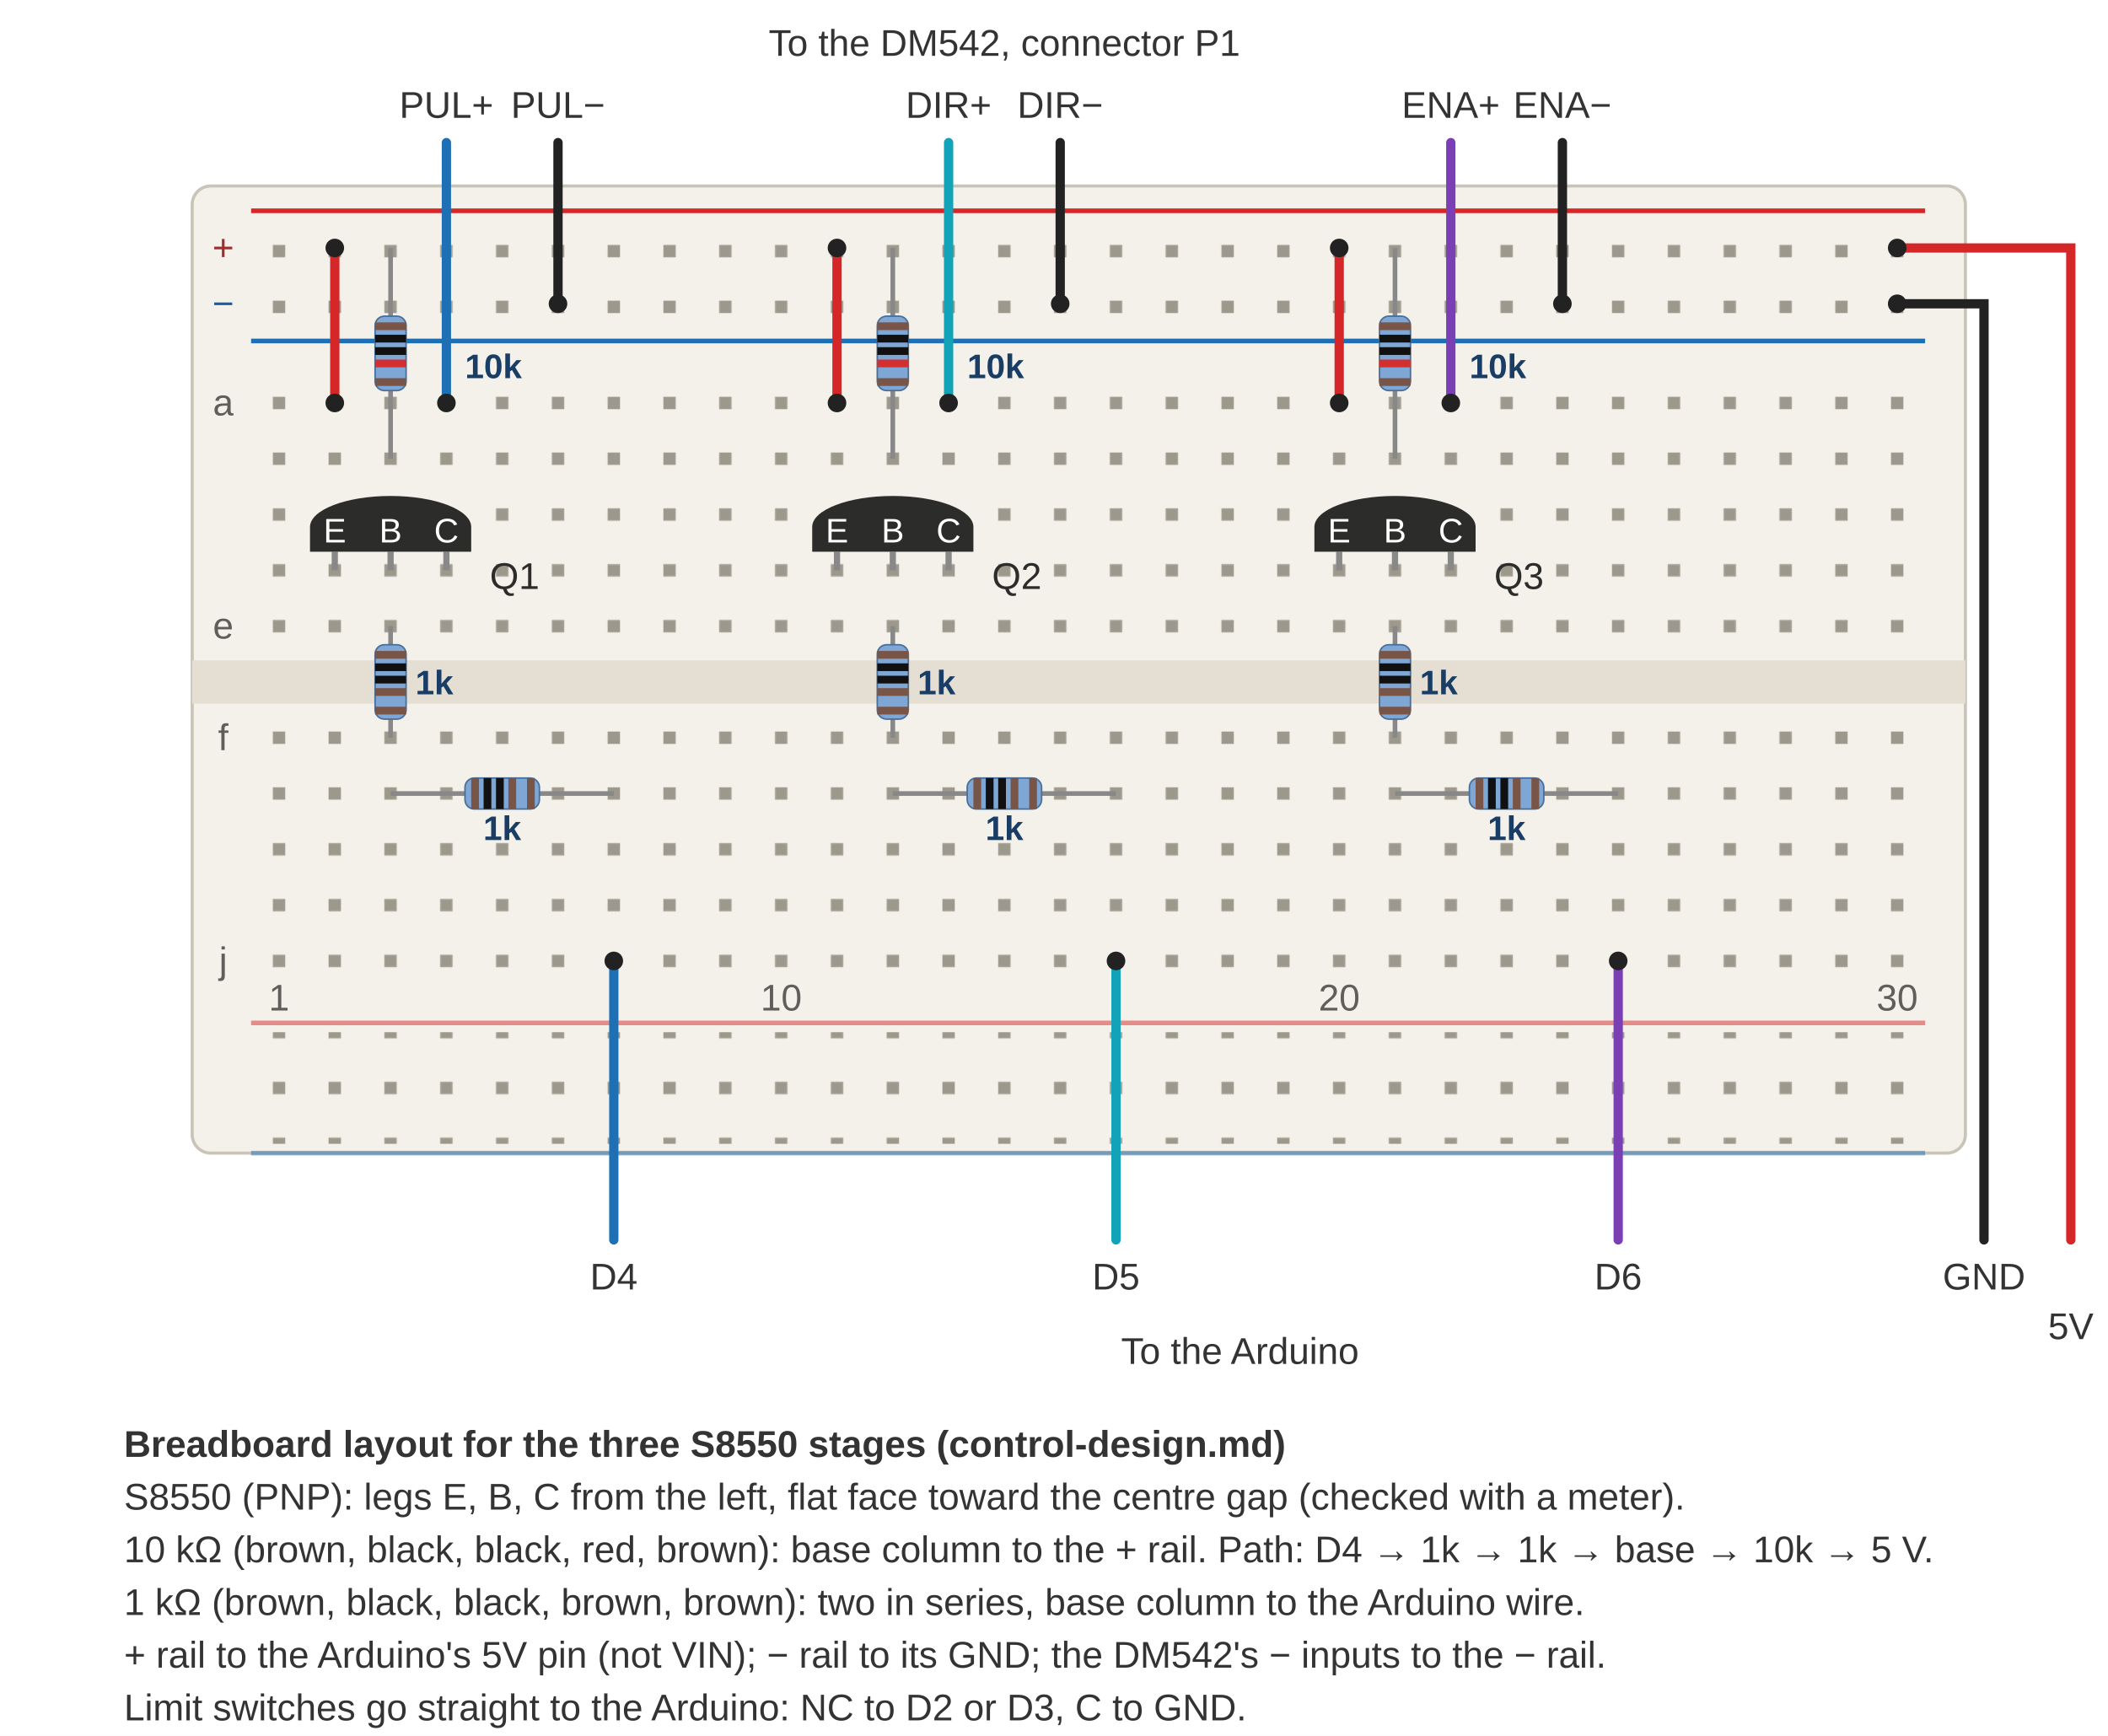
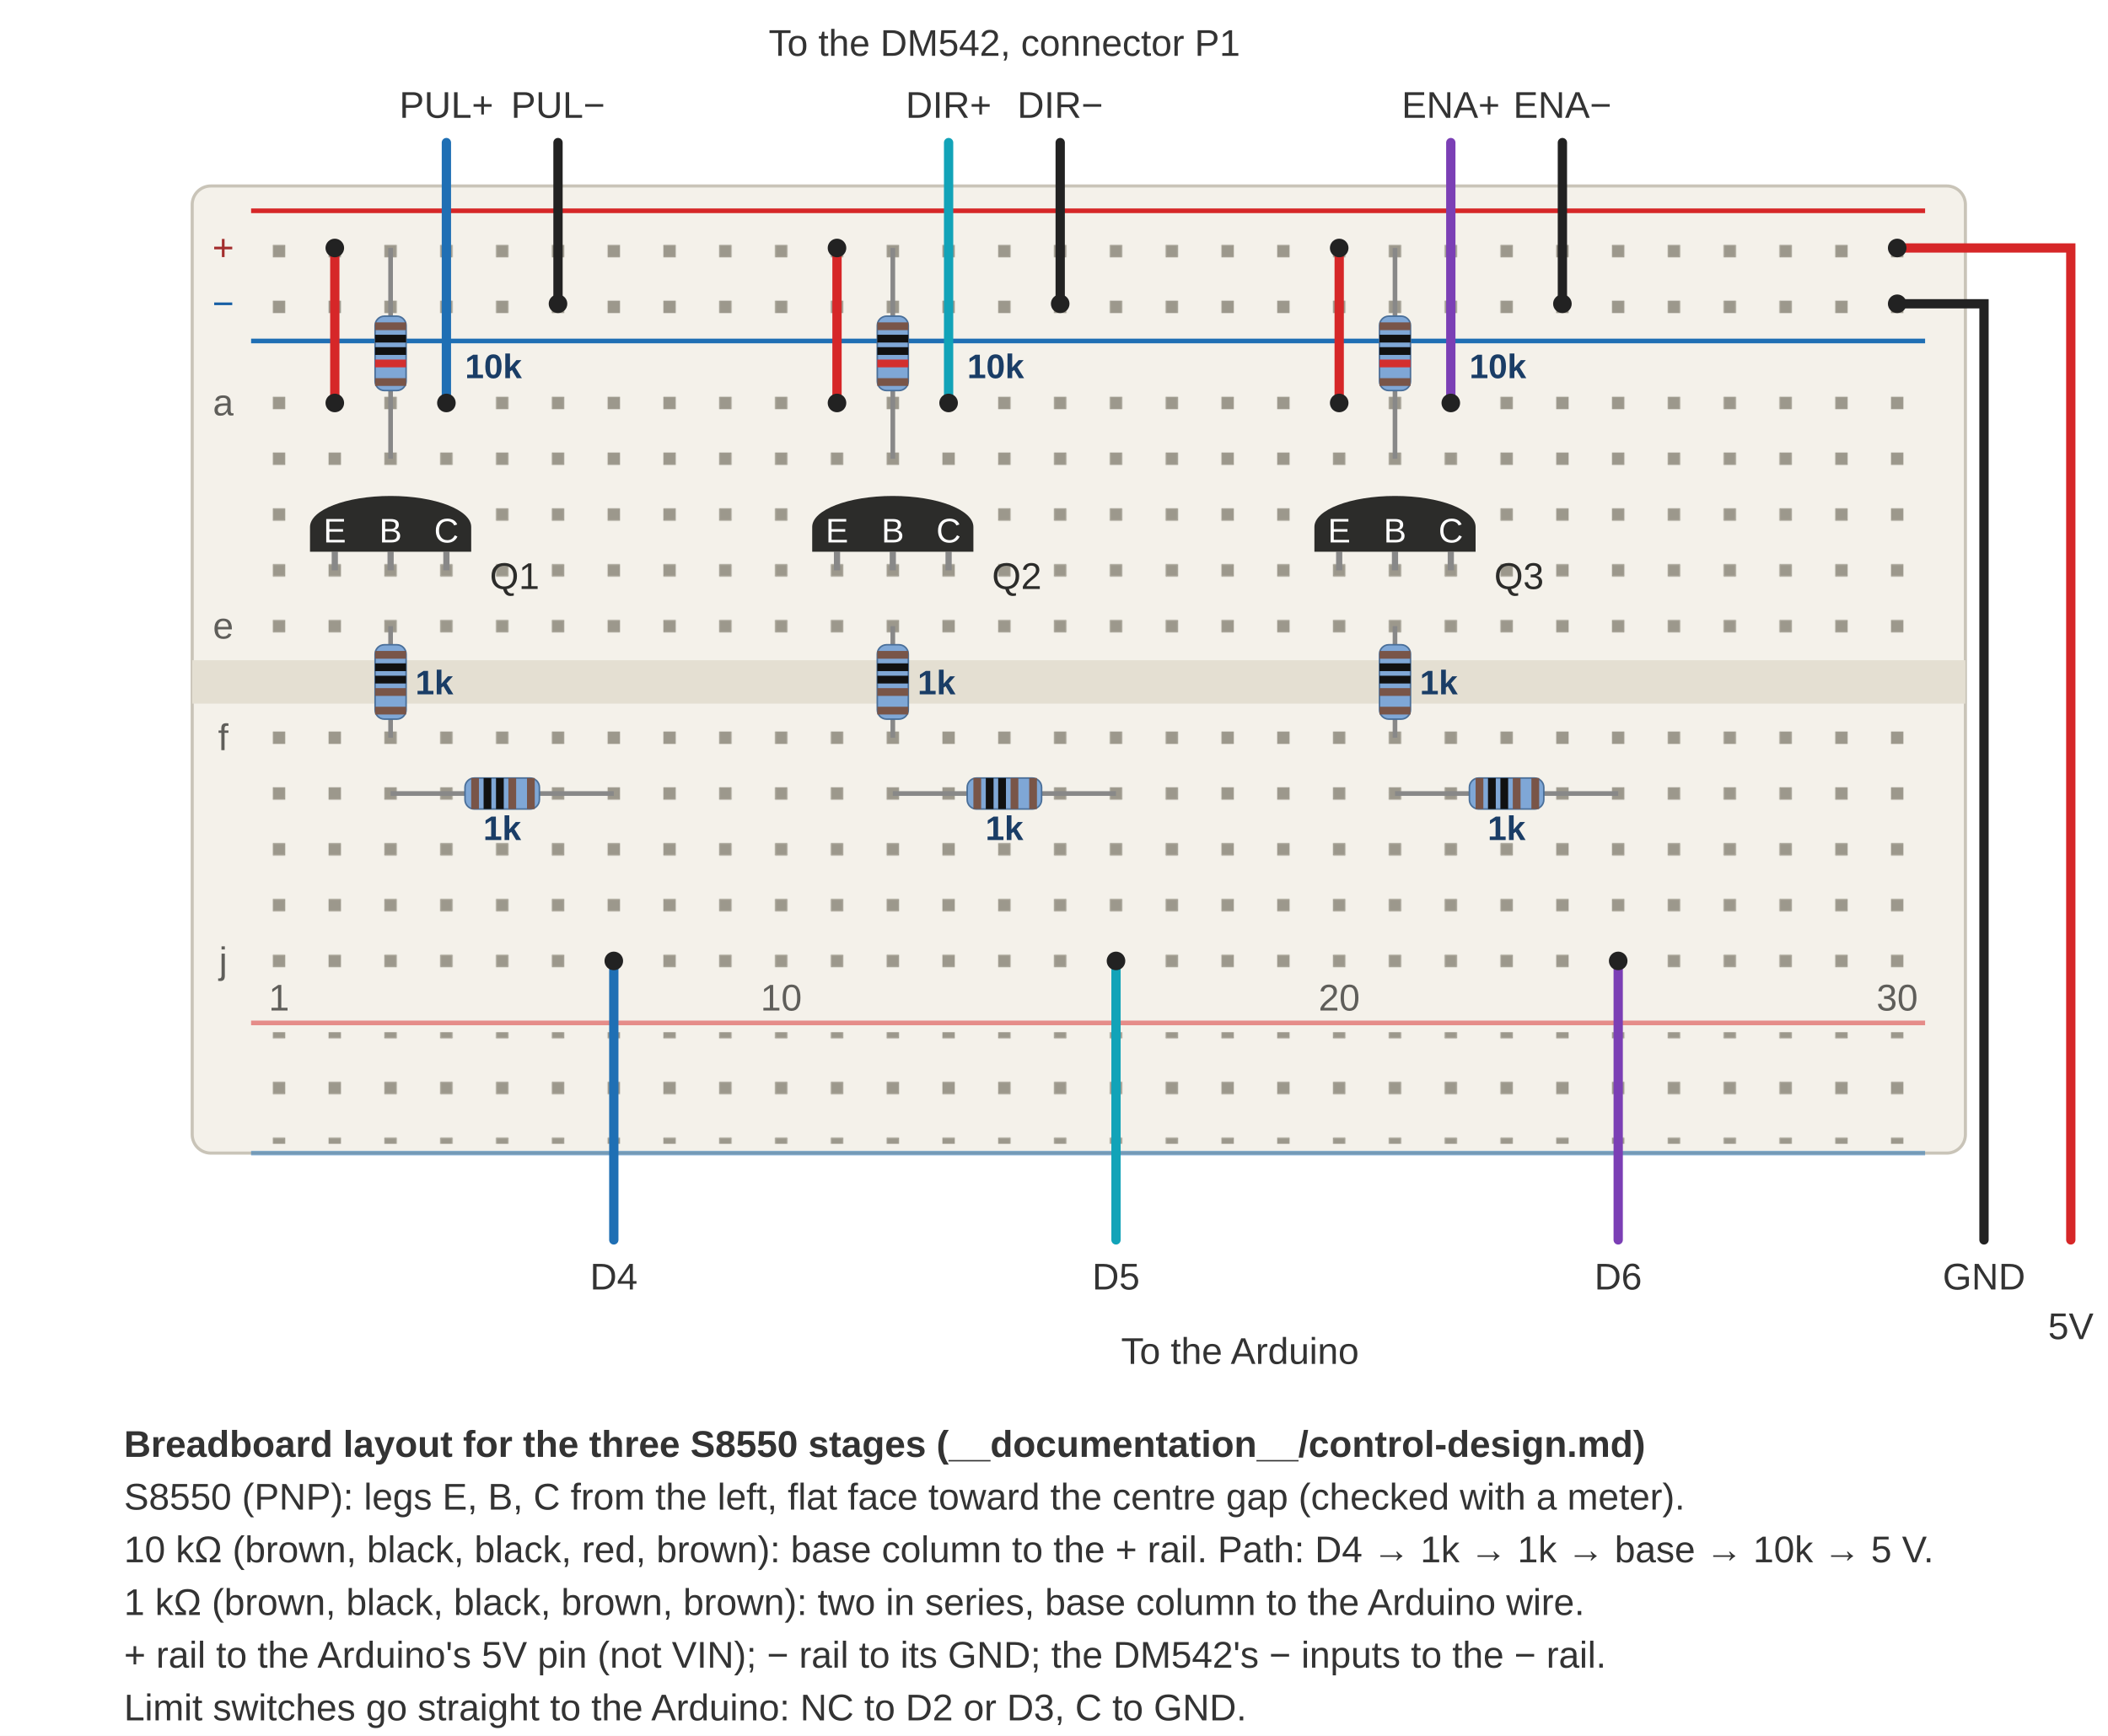
<svg xmlns="http://www.w3.org/2000/svg" viewBox="0 0 680 560" width="680" height="560" font-family="Segoe UI, Arial, sans-serif">
  <rect width="680" height="560" fill="#ffffff" />
  <defs>
    <pattern id="h" x="81" y="0" width="18" height="18" patternUnits="userSpaceOnUse">
      <rect x="7" y="7" width="4" height="4" fill="#9c988c" />
    </pattern>
    <pattern id="hb" x="81" y="121" width="18" height="18" patternUnits="userSpaceOnUse">
      <rect x="7" y="7" width="4" height="4" fill="#9c988c" />
    </pattern>
    <pattern id="hc" x="81" y="229" width="18" height="18" patternUnits="userSpaceOnUse">
      <rect x="7" y="7" width="4" height="4" fill="#9c988c" />
    </pattern>
  </defs>
  <rect x="62" y="60" width="572" height="312" rx="6" fill="#f4f1ea" stroke="#c9c4b8" />
  <rect x="81" y="71" width="540" height="36" fill="url(#h)" />
  <rect x="81" y="333" width="540" height="36" fill="url(#h)" />
  <rect x="81" y="121" width="540" height="90" fill="url(#hb)" />
  <rect x="81" y="229" width="540" height="90" fill="url(#hc)" />
  <rect x="62" y="213" width="572" height="14" fill="#e4dfd2" />
  <line x1="81" y1="68" x2="621" y2="68" stroke="#d62728" stroke-width="1.5" />
  <line x1="81" y1="110" x2="621" y2="110" stroke="#1f6fb4" stroke-width="1.5" />
  <line x1="81" y1="330" x2="621" y2="330" stroke="#d62728" stroke-width="1.5" opacity="0.5" />
  <line x1="81" y1="372" x2="621" y2="372" stroke="#1f6fb4" stroke-width="1.5" opacity="0.5" />
  <text x="72" y="84" text-anchor="middle" font-size="12" fill="#a32d2d" font-weight="normal">+</text>
  <text x="72" y="102" text-anchor="middle" font-size="12" fill="#185fa5" font-weight="normal">−</text>
  <text x="72" y="134" text-anchor="middle" font-size="12" fill="#5f5e5a" font-weight="normal">a</text>
  <text x="72" y="206" text-anchor="middle" font-size="12" fill="#5f5e5a" font-weight="normal">e</text>
  <text x="72" y="242" text-anchor="middle" font-size="12" fill="#5f5e5a" font-weight="normal">f</text>
  <text x="72" y="314" text-anchor="middle" font-size="12" fill="#5f5e5a" font-weight="normal">j</text>
  <text x="90" y="326" text-anchor="middle" font-size="12" fill="#5f5e5a" font-weight="normal">1</text>
  <text x="252" y="326" text-anchor="middle" font-size="12" fill="#5f5e5a" font-weight="normal">10</text>
  <text x="432" y="326" text-anchor="middle" font-size="12" fill="#5f5e5a" font-weight="normal">20</text>
  <text x="612" y="326" text-anchor="middle" font-size="12" fill="#5f5e5a" font-weight="normal">30</text>
  <path d="M612 80 H668 V400" fill="none" stroke="#d62728" stroke-width="3" stroke-linecap="round" />
  <path d="M612 98 H640 V400" fill="none" stroke="#222" stroke-width="3" stroke-linecap="round" />
  <circle cx="612" cy="80" r="3" fill="#222" />
  <circle cx="612" cy="98" r="3" fill="#222" />
  <line x1="108" y1="130" x2="108" y2="80" stroke="#d62728" stroke-width="3" stroke-linecap="round" />
  <line x1="126" y1="148" x2="126" y2="80" stroke="#888" stroke-width="1.5" />
  <rect x="121" y="102.0" width="10" height="24" rx="3" fill="#7fa7d6" stroke="#4a6f99" stroke-width="0.5" />
  <rect x="121" y="104.0" width="10" height="2.5" fill="#795548" />
  <rect x="121" y="108.0" width="10" height="2.5" fill="#111111" />
  <rect x="121" y="112.0" width="10" height="2.5" fill="#111111" />
  <rect x="121" y="116.0" width="10" height="2.5" fill="#d32f2f" />
  <rect x="121" y="122.0" width="10" height="2.5" fill="#795548" />
  <line x1="108" y1="178" x2="108" y2="184" stroke="#888" stroke-width="2" />
  <line x1="126" y1="178" x2="126" y2="184" stroke="#888" stroke-width="2" />
  <line x1="144" y1="178" x2="144" y2="184" stroke="#888" stroke-width="2" />
  <path d="M100 178 H152 V170 A26 10 0 0 0 100 170 Z" fill="#2c2c2a" />
  <text x="108" y="175" text-anchor="middle" font-size="11" fill="#ffffff" font-weight="normal">E</text>
  <text x="126" y="175" text-anchor="middle" font-size="11" fill="#ffffff" font-weight="normal">B</text>
  <text x="144" y="175" text-anchor="middle" font-size="11" fill="#ffffff" font-weight="normal">C</text>
  <text x="158" y="190" text-anchor="start" font-size="12" fill="#2c2c2a" font-weight="normal">Q1</text>
  <line x1="144" y1="130" x2="144" y2="46" stroke="#1f6fb4" stroke-width="3" stroke-linecap="round" />
  <line x1="180" y1="98" x2="180" y2="46" stroke="#222" stroke-width="3" stroke-linecap="round" />
  <line x1="126" y1="202" x2="126" y2="238" stroke="#888" stroke-width="1.5" />
  <rect x="121" y="208.0" width="10" height="24" rx="3" fill="#7fa7d6" stroke="#4a6f99" stroke-width="0.5" />
  <rect x="121" y="210.0" width="10" height="2.5" fill="#795548" />
  <rect x="121" y="214.0" width="10" height="2.5" fill="#111111" />
  <rect x="121" y="218.0" width="10" height="2.5" fill="#111111" />
  <rect x="121" y="222.0" width="10" height="2.5" fill="#795548" />
  <rect x="121" y="228.0" width="10" height="2.5" fill="#795548" />
  <line x1="126" y1="256" x2="198" y2="256" stroke="#888" stroke-width="1.5" />
  <rect x="150.0" y="251" width="24" height="10" rx="3" fill="#7fa7d6" stroke="#4a6f99" stroke-width="0.5" />
  <rect x="152.0" y="251" width="2.5" height="10" fill="#795548" />
  <rect x="156.0" y="251" width="2.5" height="10" fill="#111111" />
  <rect x="160.0" y="251" width="2.5" height="10" fill="#111111" />
  <rect x="164.0" y="251" width="2.5" height="10" fill="#795548" />
  <rect x="170.0" y="251" width="2.5" height="10" fill="#795548" />
  <line x1="198" y1="310" x2="198" y2="400" stroke="#1f6fb4" stroke-width="3" stroke-linecap="round" />
  <circle cx="108" cy="130" r="3" fill="#222" />
  <circle cx="108" cy="80" r="3" fill="#222" />
  <circle cx="144" cy="130" r="3" fill="#222" />
  <circle cx="180" cy="98" r="3" fill="#222" />
  <circle cx="198" cy="310" r="3" fill="#222" />
  <text x="150" y="122" text-anchor="start" font-size="11" fill="#1a3d66" font-weight="bold">10k</text>
  <text x="134" y="224" text-anchor="start" font-size="11" fill="#1a3d66" font-weight="bold">1k</text>
  <text x="162.0" y="271" text-anchor="middle" font-size="11" fill="#1a3d66" font-weight="bold">1k</text>
  <text x="144" y="38" text-anchor="middle" font-size="12" fill="#333" font-weight="normal">PUL+</text>
  <text x="180" y="38" text-anchor="middle" font-size="12" fill="#333" font-weight="normal">PUL−</text>
  <text x="198" y="416" text-anchor="middle" font-size="12" fill="#333" font-weight="normal">D4</text>
  <line x1="270" y1="130" x2="270" y2="80" stroke="#d62728" stroke-width="3" stroke-linecap="round" />
  <line x1="288" y1="148" x2="288" y2="80" stroke="#888" stroke-width="1.5" />
  <rect x="283" y="102.0" width="10" height="24" rx="3" fill="#7fa7d6" stroke="#4a6f99" stroke-width="0.5" />
  <rect x="283" y="104.0" width="10" height="2.5" fill="#795548" />
  <rect x="283" y="108.0" width="10" height="2.5" fill="#111111" />
  <rect x="283" y="112.0" width="10" height="2.5" fill="#111111" />
  <rect x="283" y="116.0" width="10" height="2.5" fill="#d32f2f" />
  <rect x="283" y="122.0" width="10" height="2.5" fill="#795548" />
  <line x1="270" y1="178" x2="270" y2="184" stroke="#888" stroke-width="2" />
  <line x1="288" y1="178" x2="288" y2="184" stroke="#888" stroke-width="2" />
  <line x1="306" y1="178" x2="306" y2="184" stroke="#888" stroke-width="2" />
  <path d="M262 178 H314 V170 A26 10 0 0 0 262 170 Z" fill="#2c2c2a" />
  <text x="270" y="175" text-anchor="middle" font-size="11" fill="#ffffff" font-weight="normal">E</text>
  <text x="288" y="175" text-anchor="middle" font-size="11" fill="#ffffff" font-weight="normal">B</text>
  <text x="306" y="175" text-anchor="middle" font-size="11" fill="#ffffff" font-weight="normal">C</text>
  <text x="320" y="190" text-anchor="start" font-size="12" fill="#2c2c2a" font-weight="normal">Q2</text>
  <line x1="306" y1="130" x2="306" y2="46" stroke="#12a3b8" stroke-width="3" stroke-linecap="round" />
  <line x1="342" y1="98" x2="342" y2="46" stroke="#222" stroke-width="3" stroke-linecap="round" />
  <line x1="288" y1="202" x2="288" y2="238" stroke="#888" stroke-width="1.5" />
  <rect x="283" y="208.0" width="10" height="24" rx="3" fill="#7fa7d6" stroke="#4a6f99" stroke-width="0.5" />
  <rect x="283" y="210.0" width="10" height="2.5" fill="#795548" />
  <rect x="283" y="214.0" width="10" height="2.5" fill="#111111" />
  <rect x="283" y="218.0" width="10" height="2.5" fill="#111111" />
  <rect x="283" y="222.0" width="10" height="2.5" fill="#795548" />
  <rect x="283" y="228.0" width="10" height="2.5" fill="#795548" />
  <line x1="288" y1="256" x2="360" y2="256" stroke="#888" stroke-width="1.5" />
  <rect x="312.0" y="251" width="24" height="10" rx="3" fill="#7fa7d6" stroke="#4a6f99" stroke-width="0.5" />
  <rect x="314.0" y="251" width="2.5" height="10" fill="#795548" />
  <rect x="318.0" y="251" width="2.5" height="10" fill="#111111" />
  <rect x="322.0" y="251" width="2.5" height="10" fill="#111111" />
  <rect x="326.0" y="251" width="2.5" height="10" fill="#795548" />
  <rect x="332.0" y="251" width="2.5" height="10" fill="#795548" />
  <line x1="360" y1="310" x2="360" y2="400" stroke="#12a3b8" stroke-width="3" stroke-linecap="round" />
  <circle cx="270" cy="130" r="3" fill="#222" />
  <circle cx="270" cy="80" r="3" fill="#222" />
  <circle cx="306" cy="130" r="3" fill="#222" />
  <circle cx="342" cy="98" r="3" fill="#222" />
  <circle cx="360" cy="310" r="3" fill="#222" />
  <text x="312" y="122" text-anchor="start" font-size="11" fill="#1a3d66" font-weight="bold">10k</text>
  <text x="296" y="224" text-anchor="start" font-size="11" fill="#1a3d66" font-weight="bold">1k</text>
  <text x="324.0" y="271" text-anchor="middle" font-size="11" fill="#1a3d66" font-weight="bold">1k</text>
  <text x="306" y="38" text-anchor="middle" font-size="12" fill="#333" font-weight="normal">DIR+</text>
  <text x="342" y="38" text-anchor="middle" font-size="12" fill="#333" font-weight="normal">DIR−</text>
  <text x="360" y="416" text-anchor="middle" font-size="12" fill="#333" font-weight="normal">D5</text>
  <line x1="432" y1="130" x2="432" y2="80" stroke="#d62728" stroke-width="3" stroke-linecap="round" />
  <line x1="450" y1="148" x2="450" y2="80" stroke="#888" stroke-width="1.5" />
  <rect x="445" y="102.0" width="10" height="24" rx="3" fill="#7fa7d6" stroke="#4a6f99" stroke-width="0.5" />
  <rect x="445" y="104.0" width="10" height="2.5" fill="#795548" />
  <rect x="445" y="108.0" width="10" height="2.5" fill="#111111" />
  <rect x="445" y="112.0" width="10" height="2.5" fill="#111111" />
  <rect x="445" y="116.0" width="10" height="2.5" fill="#d32f2f" />
  <rect x="445" y="122.0" width="10" height="2.5" fill="#795548" />
  <line x1="432" y1="178" x2="432" y2="184" stroke="#888" stroke-width="2" />
  <line x1="450" y1="178" x2="450" y2="184" stroke="#888" stroke-width="2" />
  <line x1="468" y1="178" x2="468" y2="184" stroke="#888" stroke-width="2" />
  <path d="M424 178 H476 V170 A26 10 0 0 0 424 170 Z" fill="#2c2c2a" />
  <text x="432" y="175" text-anchor="middle" font-size="11" fill="#ffffff" font-weight="normal">E</text>
  <text x="450" y="175" text-anchor="middle" font-size="11" fill="#ffffff" font-weight="normal">B</text>
  <text x="468" y="175" text-anchor="middle" font-size="11" fill="#ffffff" font-weight="normal">C</text>
  <text x="482" y="190" text-anchor="start" font-size="12" fill="#2c2c2a" font-weight="normal">Q3</text>
  <line x1="468" y1="130" x2="468" y2="46" stroke="#7b3fb5" stroke-width="3" stroke-linecap="round" />
  <line x1="504" y1="98" x2="504" y2="46" stroke="#222" stroke-width="3" stroke-linecap="round" />
  <line x1="450" y1="202" x2="450" y2="238" stroke="#888" stroke-width="1.5" />
  <rect x="445" y="208.0" width="10" height="24" rx="3" fill="#7fa7d6" stroke="#4a6f99" stroke-width="0.5" />
  <rect x="445" y="210.0" width="10" height="2.5" fill="#795548" />
  <rect x="445" y="214.0" width="10" height="2.5" fill="#111111" />
  <rect x="445" y="218.0" width="10" height="2.5" fill="#111111" />
  <rect x="445" y="222.0" width="10" height="2.5" fill="#795548" />
  <rect x="445" y="228.0" width="10" height="2.5" fill="#795548" />
  <line x1="450" y1="256" x2="522" y2="256" stroke="#888" stroke-width="1.5" />
  <rect x="474.0" y="251" width="24" height="10" rx="3" fill="#7fa7d6" stroke="#4a6f99" stroke-width="0.5" />
  <rect x="476.0" y="251" width="2.5" height="10" fill="#795548" />
  <rect x="480.0" y="251" width="2.5" height="10" fill="#111111" />
  <rect x="484.0" y="251" width="2.5" height="10" fill="#111111" />
  <rect x="488.0" y="251" width="2.5" height="10" fill="#795548" />
  <rect x="494.0" y="251" width="2.5" height="10" fill="#795548" />
  <line x1="522" y1="310" x2="522" y2="400" stroke="#7b3fb5" stroke-width="3" stroke-linecap="round" />
  <circle cx="432" cy="130" r="3" fill="#222" />
  <circle cx="432" cy="80" r="3" fill="#222" />
  <circle cx="468" cy="130" r="3" fill="#222" />
  <circle cx="504" cy="98" r="3" fill="#222" />
  <circle cx="522" cy="310" r="3" fill="#222" />
  <text x="474" y="122" text-anchor="start" font-size="11" fill="#1a3d66" font-weight="bold">10k</text>
  <text x="458" y="224" text-anchor="start" font-size="11" fill="#1a3d66" font-weight="bold">1k</text>
  <text x="486.0" y="271" text-anchor="middle" font-size="11" fill="#1a3d66" font-weight="bold">1k</text>
  <text x="468" y="38" text-anchor="middle" font-size="12" fill="#333" font-weight="normal">ENA+</text>
  <text x="504" y="38" text-anchor="middle" font-size="12" fill="#333" font-weight="normal">ENA−</text>
  <text x="522" y="416" text-anchor="middle" font-size="12" fill="#333" font-weight="normal">D6</text>
  <text x="324" y="18" text-anchor="middle" font-size="12" fill="#333" font-weight="normal">To the DM542, connector P1</text>
  <text x="640" y="416" text-anchor="middle" font-size="12" fill="#333" font-weight="normal">GND</text>
  <text x="668" y="432" text-anchor="middle" font-size="12" fill="#333" font-weight="normal">5V</text>
  <text x="400" y="440" text-anchor="middle" font-size="12" fill="#333" font-weight="normal">To the Arduino</text>
-   <text x="40" y="470" text-anchor="start" font-size="12" fill="#333" font-weight="bold">Breadboard layout for the three S8550 stages (control-design.md)</text>
+   <text x="40" y="470" text-anchor="start" font-size="12" fill="#333" font-weight="bold">Breadboard layout for the three S8550 stages (__documentation__/control-design.md)</text>
  <text x="40" y="487" text-anchor="start" font-size="12" fill="#333" font-weight="normal">S8550 (PNP): legs E, B, C from the left, flat face toward the centre gap (checked with a meter).</text>
  <text x="40" y="504" text-anchor="start" font-size="12" fill="#333" font-weight="normal">10 kΩ (brown, black, black, red, brown): base column to the + rail. Path: D4 → 1k → 1k → base → 10k → 5 V.</text>
  <text x="40" y="521" text-anchor="start" font-size="12" fill="#333" font-weight="normal">1 kΩ (brown, black, black, brown, brown): two in series, base column to the Arduino wire.</text>
  <text x="40" y="538" text-anchor="start" font-size="12" fill="#333" font-weight="normal">+ rail to the Arduino's 5V pin (not VIN); − rail to its GND; the DM542's − inputs to the − rail.</text>
  <text x="40" y="555" text-anchor="start" font-size="12" fill="#333" font-weight="normal">Limit switches go straight to the Arduino: NC to D2 or D3, C to GND.</text>
</svg>
